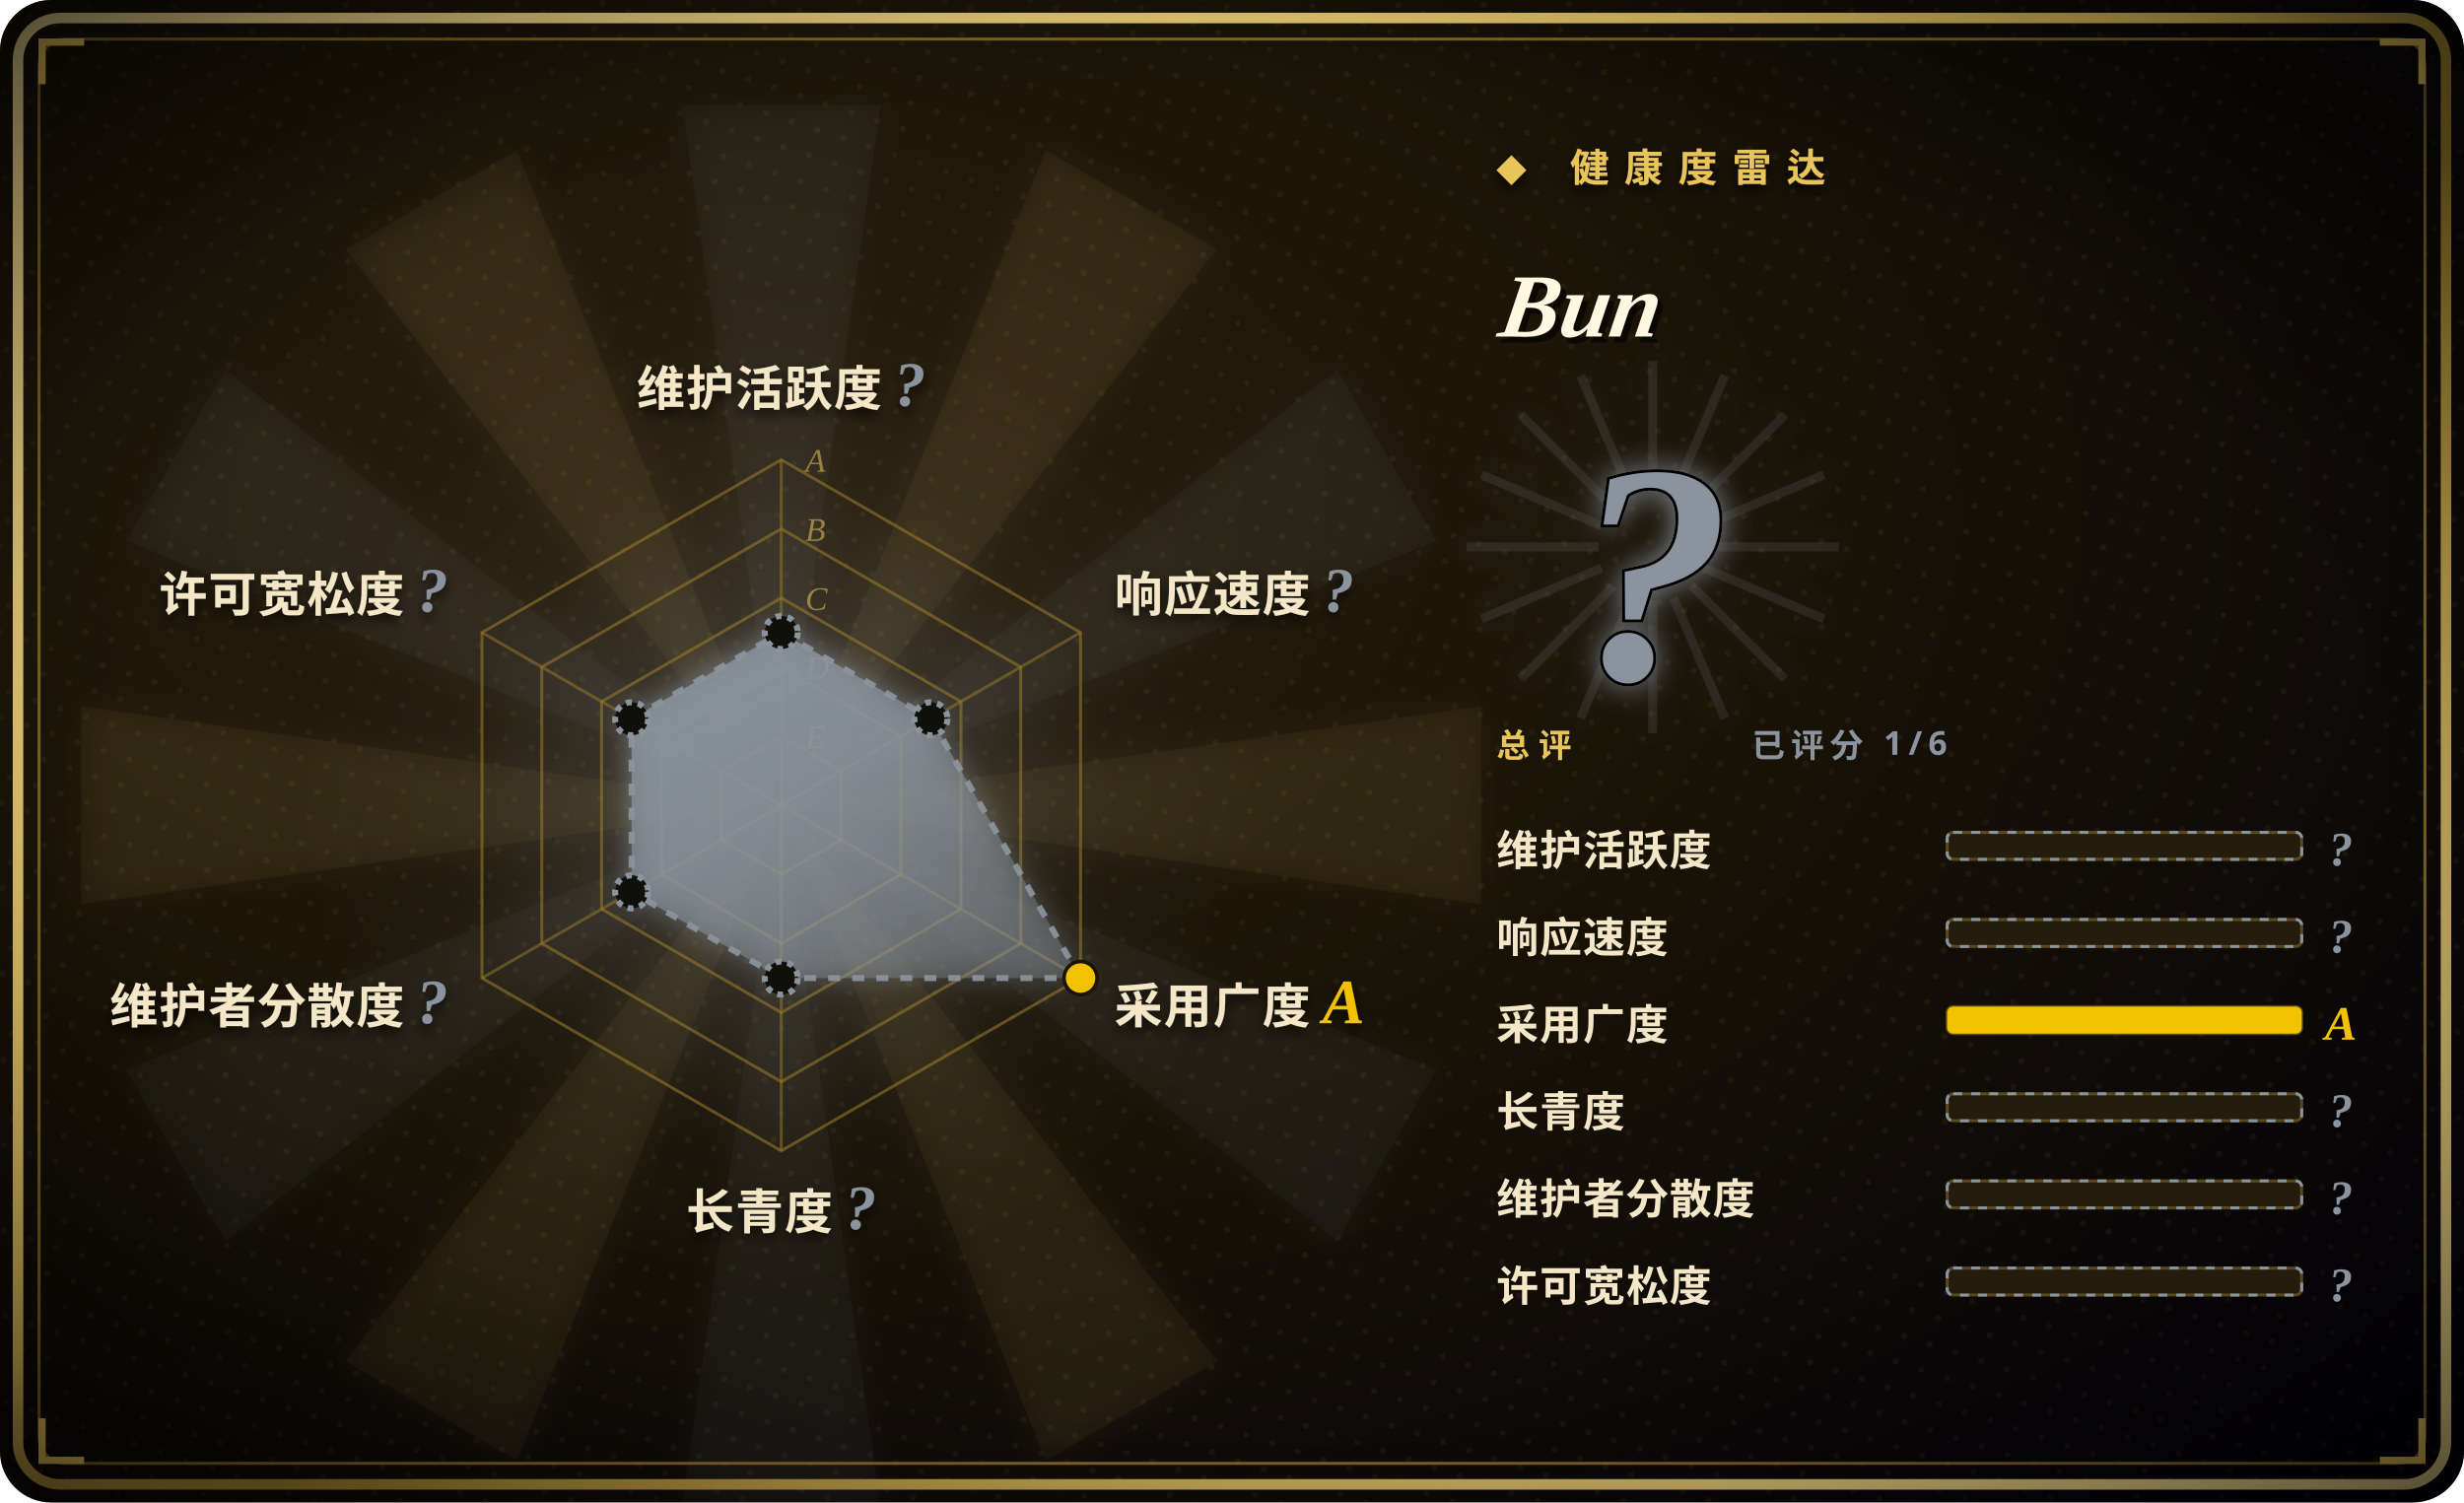
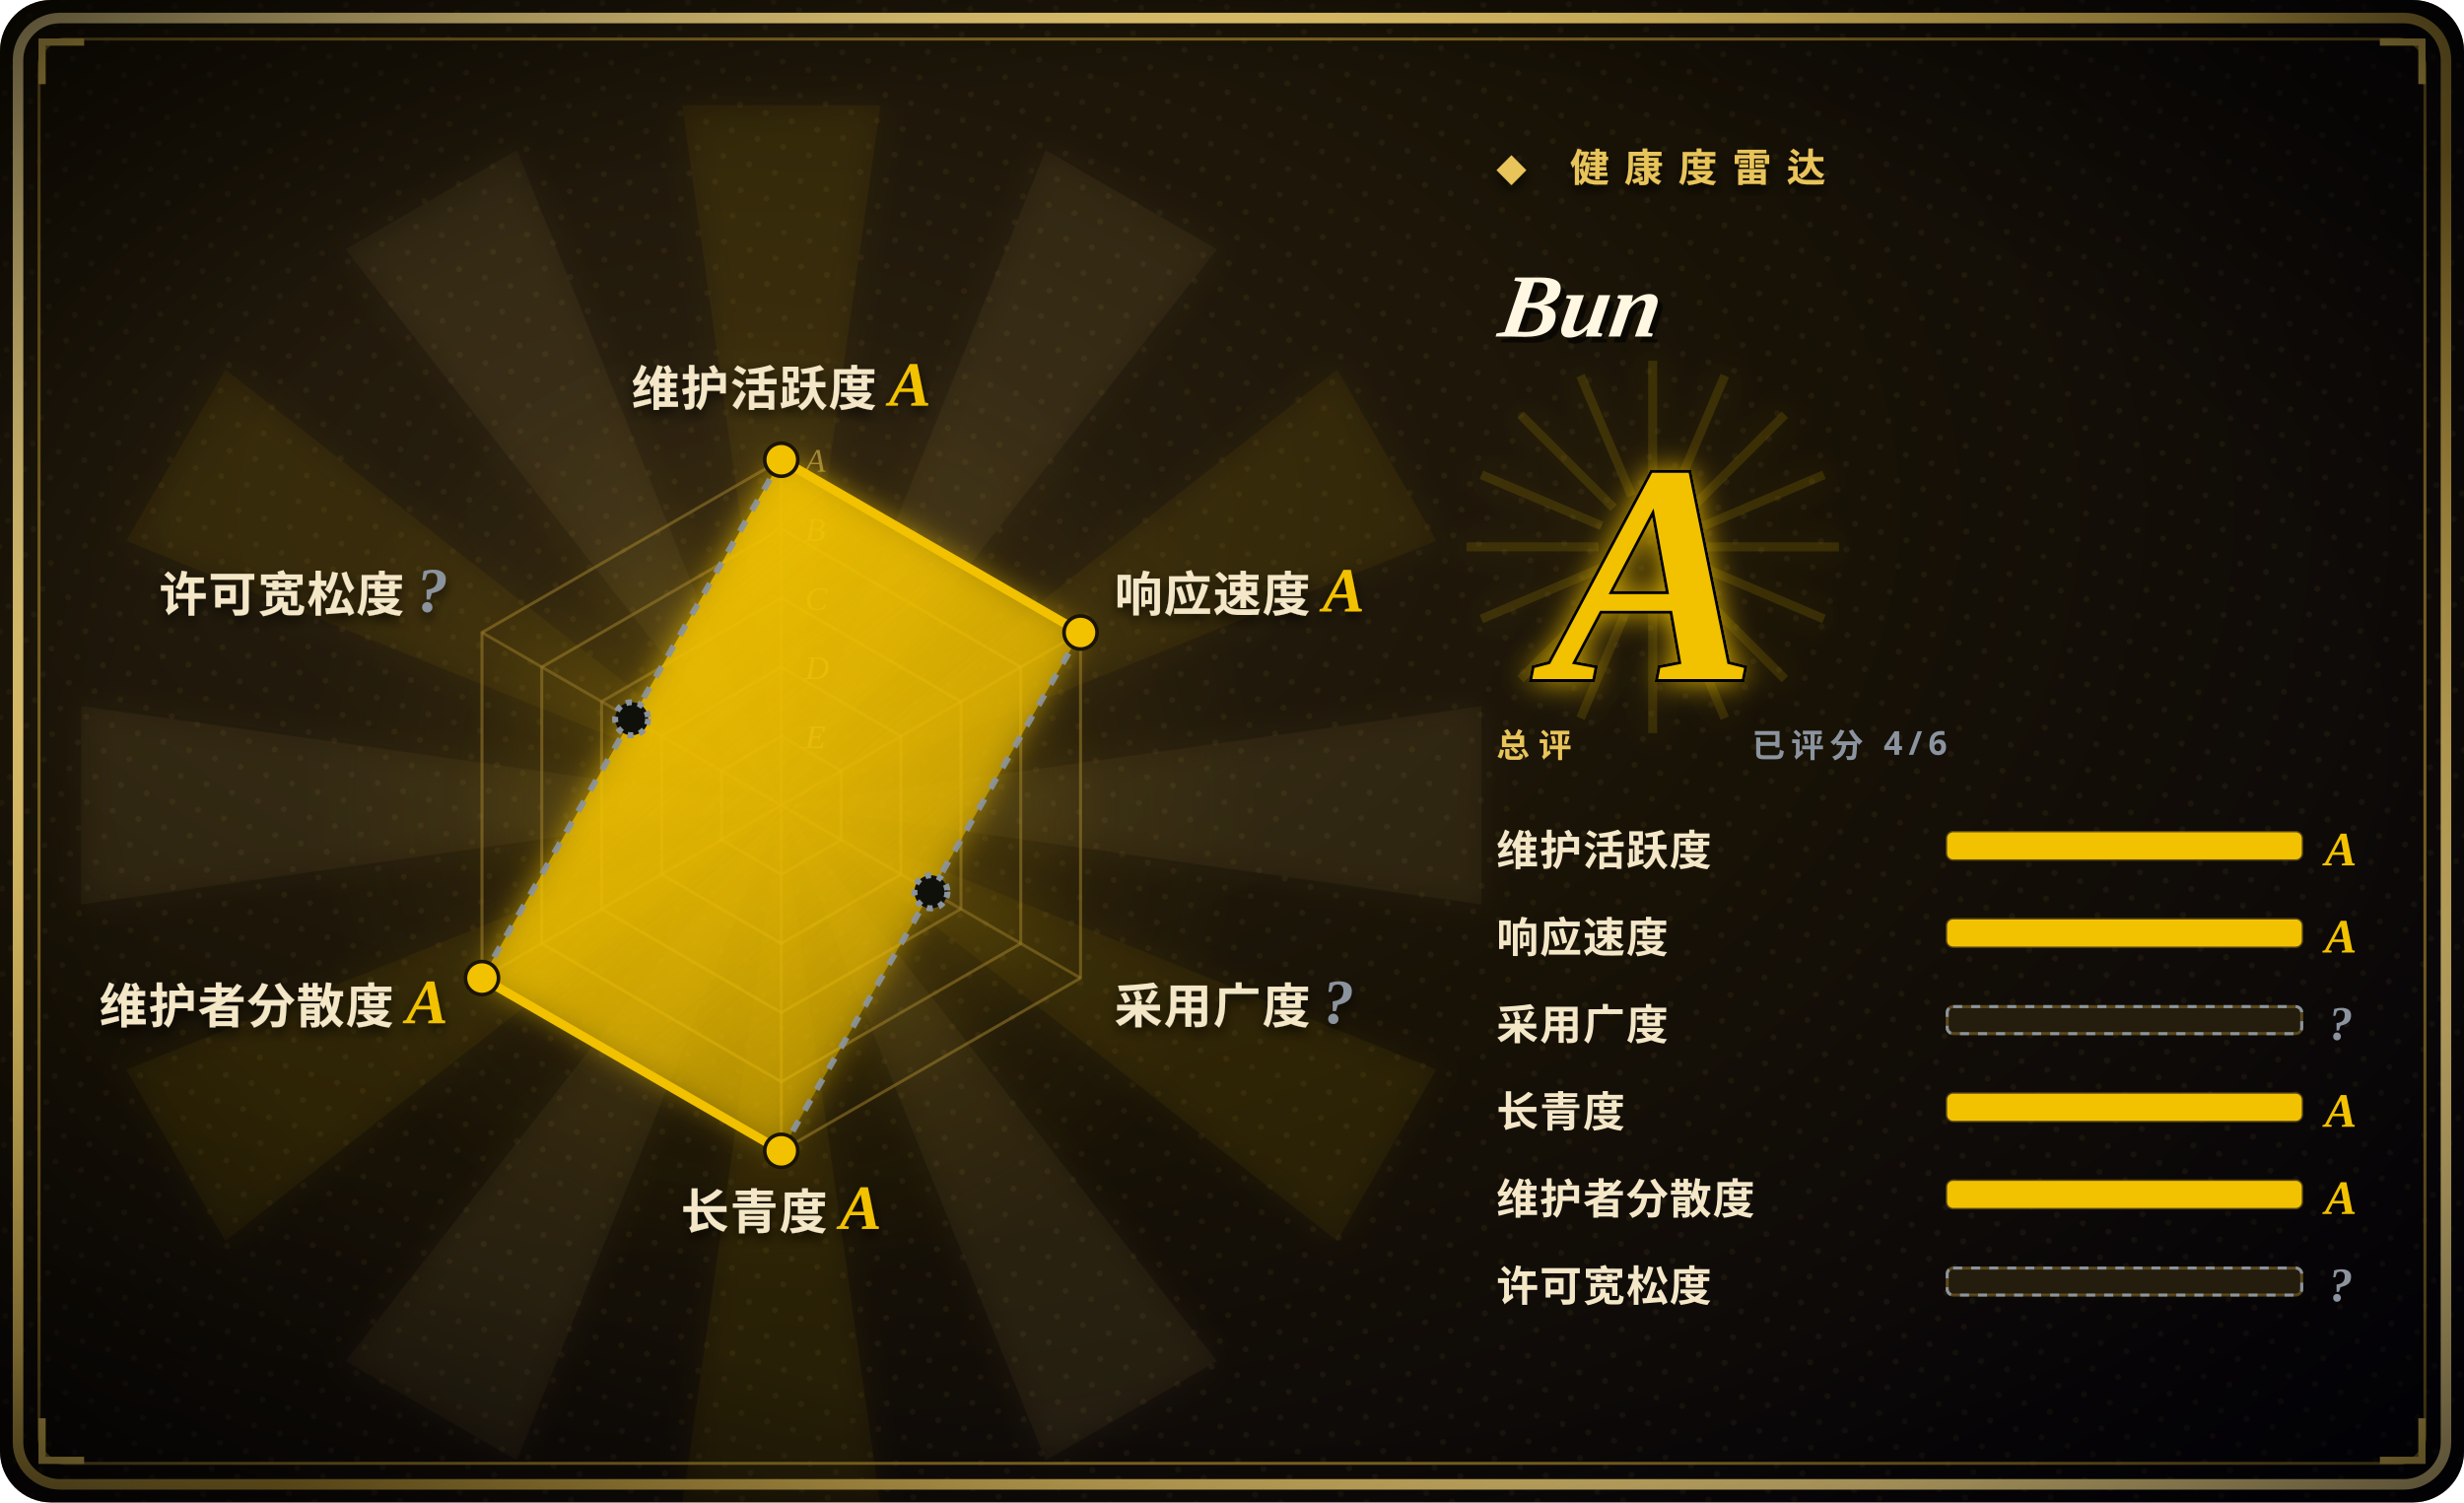
<svg xmlns="http://www.w3.org/2000/svg" width="820" height="500" viewBox="0 0 820 500">
  <defs>
    <radialGradient id="bg" cx="30%" cy="34%" r="90%">
      <stop offset="0%" stop-color="#2a2010" />
      <stop offset="48%" stop-color="#181206" />
      <stop offset="100%" stop-color="#05030a" />
    </radialGradient>
    <radialGradient id="vig" cx="50%" cy="50%" r="72%">
      <stop offset="62%" stop-color="#000000" stop-opacity="0" />
      <stop offset="100%" stop-color="#000000" stop-opacity="0.72" />
    </radialGradient>
    <linearGradient id="frame" x1="0" y1="0" x2="1" y2="1">
      <stop offset="0%" stop-color="#f6dd92" />
      <stop offset="45%" stop-color="#E8C45A" />
      <stop offset="55%" stop-color="#9c7d2a" />
      <stop offset="100%" stop-color="#f6dd92" />
    </linearGradient>
    <linearGradient id="poly" x1="0" y1="0" x2="0.7" y2="1">
-       <stop offset="0%" stop-color="#8B949E" stop-opacity="0.92" />
-       <stop offset="100%" stop-color="#8B949E" stop-opacity="0.34" />
+       <stop offset="0%" stop-color="#F2C200" stop-opacity="0.92" />
+       <stop offset="100%" stop-color="#F2C200" stop-opacity="0.34" />
    </linearGradient>
    <radialGradient id="halo" cx="50%" cy="50%" r="50%">
-       <stop offset="0%" stop-color="#8B949E" stop-opacity="0.34" />
-       <stop offset="68%" stop-color="#8B949E" stop-opacity="0.04" />
-       <stop offset="100%" stop-color="#8B949E" stop-opacity="0" />
+       <stop offset="0%" stop-color="#F2C200" stop-opacity="0.34" />
+       <stop offset="68%" stop-color="#F2C200" stop-opacity="0.04" />
+       <stop offset="100%" stop-color="#F2C200" stop-opacity="0" />
    </radialGradient>
    <filter id="glow" x="-60%" y="-60%" width="220%" height="220%">
      <feGaussianBlur stdDeviation="5" result="b" />
      <feMerge>
        <feMergeNode in="b" />
        <feMergeNode in="SourceGraphic" />
      </feMerge>
    </filter>
    <filter id="soft" x="-30%" y="-30%" width="160%" height="160%">
      <feDropShadow dx="0" dy="2" stdDeviation="2" flood-color="#000" flood-opacity="0.7" />
    </filter>
    <pattern id="halftone" width="9" height="9" patternUnits="userSpaceOnUse" patternTransform="rotate(18)">
      <circle cx="2" cy="2" r="1" fill="#E8C45A" fill-opacity="0.06" />
    </pattern>
  </defs>
  <rect width="820" height="500" rx="17" fill="url(#bg)" />
  <rect width="820" height="500" rx="17" fill="url(#halftone)" />
  <g opacity="0.5" filter="url(#glow)">
    <path d="M260,268 L493,235 L493,301 Z" fill="#E8C45A" fill-opacity="0.10" />
-     <path d="M260,268 L478,356 L445,413 Z" fill="#8B949E" fill-opacity="0.10" />
+     <path d="M260,268 L478,356 L445,413 Z" fill="#F2C200" fill-opacity="0.10" />
    <path d="M260,268 L405,453 L348,486 Z" fill="#E8C45A" fill-opacity="0.10" />
-     <path d="M260,268 L293,501 L227,501 Z" fill="#8B949E" fill-opacity="0.10" />
+     <path d="M260,268 L293,501 L227,501 Z" fill="#F2C200" fill-opacity="0.10" />
    <path d="M260,268 L172,486 L115,453 Z" fill="#E8C45A" fill-opacity="0.10" />
-     <path d="M260,268 L75,413 L42,356 Z" fill="#8B949E" fill-opacity="0.10" />
+     <path d="M260,268 L75,413 L42,356 Z" fill="#F2C200" fill-opacity="0.10" />
    <path d="M260,268 L27,301 L27,235 Z" fill="#E8C45A" fill-opacity="0.10" />
-     <path d="M260,268 L42,180 L75,123 Z" fill="#8B949E" fill-opacity="0.10" />
+     <path d="M260,268 L42,180 L75,123 Z" fill="#F2C200" fill-opacity="0.10" />
    <path d="M260,268 L115,83 L172,50 Z" fill="#E8C45A" fill-opacity="0.10" />
-     <path d="M260,268 L227,35 L293,35 Z" fill="#8B949E" fill-opacity="0.10" />
+     <path d="M260,268 L227,35 L293,35 Z" fill="#F2C200" fill-opacity="0.10" />
    <path d="M260,268 L348,50 L405,83 Z" fill="#E8C45A" fill-opacity="0.10" />
-     <path d="M260,268 L445,123 L478,180 Z" fill="#8B949E" fill-opacity="0.10" />
+     <path d="M260,268 L445,123 L478,180 Z" fill="#F2C200" fill-opacity="0.10" />
  </g>
  <circle cx="260" cy="268" r="161" fill="url(#halo)" />
  <rect x="6" y="6" width="808" height="488" rx="14" fill="none" stroke="url(#frame)" stroke-width="3.5" />
  <rect x="13" y="13" width="794" height="474" rx="9" fill="none" stroke="#9c7d2a" stroke-width="1" stroke-opacity="0.8" />
  <path d="M14,28 L14,14 L28,14" fill="none" stroke="#E8C45A" stroke-width="2.4" />
  <path d="M806,28 L806,14 L792,14" fill="none" stroke="#E8C45A" stroke-width="2.4" />
  <path d="M14,472 L14,486 L28,486" fill="none" stroke="#E8C45A" stroke-width="2.4" />
  <path d="M806,472 L806,486 L792,486" fill="none" stroke="#E8C45A" stroke-width="2.4" />
  <rect width="820" height="500" rx="17" fill="url(#vig)" />
  <polygon points="260.0,153.0 359.6,210.5 359.6,325.5 260.0,383.0 160.4,325.5 160.4,210.5" fill="none" stroke="#9c7d2a" stroke-opacity="0.55" stroke-width="1" />
  <polygon points="260.0,176.0 339.7,222.0 339.7,314.0 260.0,360.0 180.3,314.0 180.3,222.0" fill="none" stroke="#9c7d2a" stroke-opacity="0.55" stroke-width="1" />
  <polygon points="260.0,199.0 319.8,233.5 319.8,302.5 260.0,337.0 200.2,302.5 200.2,233.5" fill="none" stroke="#9c7d2a" stroke-opacity="0.55" stroke-width="1" />
  <polygon points="260.0,222.0 299.8,245.0 299.8,291.0 260.0,314.0 220.2,291.0 220.2,245.0" fill="none" stroke="#9c7d2a" stroke-opacity="0.55" stroke-width="1" />
  <polygon points="260.0,245.0 279.9,256.5 279.9,279.5 260.0,291.0 240.1,279.5 240.1,256.5" fill="none" stroke="#9c7d2a" stroke-opacity="0.55" stroke-width="1" />
  <line x1="260" y1="268" x2="260.0" y2="153.0" stroke="#9c7d2a" stroke-opacity="0.5" stroke-width="1" />
  <line x1="260" y1="268" x2="359.6" y2="210.5" stroke="#9c7d2a" stroke-opacity="0.5" stroke-width="1" />
  <line x1="260" y1="268" x2="359.6" y2="325.5" stroke="#9c7d2a" stroke-opacity="0.5" stroke-width="1" />
  <line x1="260" y1="268" x2="260.0" y2="383.0" stroke="#9c7d2a" stroke-opacity="0.5" stroke-width="1" />
  <line x1="260" y1="268" x2="160.4" y2="325.5" stroke="#9c7d2a" stroke-opacity="0.5" stroke-width="1" />
  <line x1="260" y1="268" x2="160.4" y2="210.5" stroke="#9c7d2a" stroke-opacity="0.5" stroke-width="1" />
  <text x="268" y="157.0" font-size="11" font-style="italic" fill="#E8C45A" fill-opacity="0.55" font-family="'Georgia','Times New Roman',serif">A</text>
  <text x="268" y="180.0" font-size="11" font-style="italic" fill="#E8C45A" fill-opacity="0.55" font-family="'Georgia','Times New Roman',serif">B</text>
  <text x="268" y="203.0" font-size="11" font-style="italic" fill="#E8C45A" fill-opacity="0.55" font-family="'Georgia','Times New Roman',serif">C</text>
  <text x="268" y="226.0" font-size="11" font-style="italic" fill="#E8C45A" fill-opacity="0.55" font-family="'Georgia','Times New Roman',serif">D</text>
  <text x="268" y="249.0" font-size="11" font-style="italic" fill="#E8C45A" fill-opacity="0.55" font-family="'Georgia','Times New Roman',serif">E</text>
-   <polygon points="260.0,210.5 309.8,239.2 359.6,325.5 260.0,325.5 210.2,296.8 210.2,239.2" fill="url(#poly)" filter="url(#glow)" />
-   <line x1="260.0" y1="210.5" x2="309.8" y2="239.2" stroke="#8B949E" stroke-width="2" stroke-dasharray="4 4" stroke-opacity="0.92" />
-   <line x1="309.8" y1="239.2" x2="359.6" y2="325.5" stroke="#8B949E" stroke-width="2" stroke-dasharray="4 4" stroke-opacity="0.92" />
-   <line x1="359.6" y1="325.5" x2="260.0" y2="325.5" stroke="#8B949E" stroke-width="2" stroke-dasharray="4 4" stroke-opacity="0.92" />
-   <line x1="260.0" y1="325.5" x2="210.2" y2="296.8" stroke="#8B949E" stroke-width="2" stroke-dasharray="4 4" stroke-opacity="0.92" />
-   <line x1="210.2" y1="296.8" x2="210.2" y2="239.2" stroke="#8B949E" stroke-width="2" stroke-dasharray="4 4" stroke-opacity="0.92" />
-   <line x1="210.2" y1="239.2" x2="260.0" y2="210.5" stroke="#8B949E" stroke-width="2" stroke-dasharray="4 4" stroke-opacity="0.92" />
-   <circle cx="260.0" cy="210.5" r="5.5" fill="#10100b" stroke="#8B949E" stroke-width="2" stroke-dasharray="2 2" />
-   <circle cx="309.8" cy="239.2" r="5.5" fill="#10100b" stroke="#8B949E" stroke-width="2" stroke-dasharray="2 2" />
-   <circle cx="359.6" cy="325.5" r="5.5" fill="#F2C200" stroke="#1a1306" stroke-width="1.2" />
-   <circle cx="260.0" cy="325.5" r="5.5" fill="#10100b" stroke="#8B949E" stroke-width="2" stroke-dasharray="2 2" />
-   <circle cx="210.2" cy="296.8" r="5.5" fill="#10100b" stroke="#8B949E" stroke-width="2" stroke-dasharray="2 2" />
+   <polygon points="260.0,153.0 359.6,210.5 309.8,296.8 260.0,383.0 160.4,325.5 210.2,239.2" fill="url(#poly)" filter="url(#glow)" />
+   <line x1="260.0" y1="153.0" x2="359.6" y2="210.5" stroke="#F2C200" stroke-width="3" />
+   <line x1="359.6" y1="210.5" x2="309.8" y2="296.8" stroke="#8B949E" stroke-width="2" stroke-dasharray="4 4" stroke-opacity="0.92" />
+   <line x1="309.8" y1="296.8" x2="260.0" y2="383.0" stroke="#8B949E" stroke-width="2" stroke-dasharray="4 4" stroke-opacity="0.92" />
+   <line x1="260.0" y1="383.0" x2="160.4" y2="325.5" stroke="#F2C200" stroke-width="3" />
+   <line x1="160.4" y1="325.5" x2="210.2" y2="239.2" stroke="#8B949E" stroke-width="2" stroke-dasharray="4 4" stroke-opacity="0.92" />
+   <line x1="210.2" y1="239.2" x2="260.0" y2="153.0" stroke="#8B949E" stroke-width="2" stroke-dasharray="4 4" stroke-opacity="0.92" />
+   <circle cx="260.0" cy="153.0" r="5.5" fill="#F2C200" stroke="#1a1306" stroke-width="1.2" />
+   <circle cx="359.6" cy="210.5" r="5.5" fill="#F2C200" stroke="#1a1306" stroke-width="1.2" />
+   <circle cx="309.8" cy="296.8" r="5.5" fill="#10100b" stroke="#8B949E" stroke-width="2" stroke-dasharray="2 2" />
+   <circle cx="260.0" cy="383.0" r="5.5" fill="#F2C200" stroke="#1a1306" stroke-width="1.2" />
+   <circle cx="160.4" cy="325.5" r="5.5" fill="#F2C200" stroke="#1a1306" stroke-width="1.2" />
  <circle cx="210.2" cy="239.2" r="5.5" fill="#10100b" stroke="#8B949E" stroke-width="2" stroke-dasharray="2 2" />
-   <text x="260.0" y="135.0" font-size="16" font-weight="900" fill="#f3e7c8" text-anchor="middle" font-family="'PingFang SC','Hiragino Sans GB','Heiti SC','Microsoft YaHei',sans-serif" letter-spacing="0.4" filter="url(#soft)">维护活跃度 <tspan fill="#8B949E" font-family="'Georgia','Times New Roman',serif" font-style="italic" font-size="21">?</tspan>
+   <text x="260.0" y="135.0" font-size="16" font-weight="900" fill="#f3e7c8" text-anchor="middle" font-family="'PingFang SC','Hiragino Sans GB','Heiti SC','Microsoft YaHei',sans-serif" letter-spacing="0.4" filter="url(#soft)">维护活跃度 <tspan fill="#F2C200" font-family="'Georgia','Times New Roman',serif" font-style="italic" font-size="21">A</tspan>
  </text>
-   <text x="370.9" y="203.5" font-size="16" font-weight="900" fill="#f3e7c8" text-anchor="start" font-family="'PingFang SC','Hiragino Sans GB','Heiti SC','Microsoft YaHei',sans-serif" letter-spacing="0.4" filter="url(#soft)">响应速度 <tspan fill="#8B949E" font-family="'Georgia','Times New Roman',serif" font-style="italic" font-size="21">?</tspan>
+   <text x="370.9" y="203.5" font-size="16" font-weight="900" fill="#f3e7c8" text-anchor="start" font-family="'PingFang SC','Hiragino Sans GB','Heiti SC','Microsoft YaHei',sans-serif" letter-spacing="0.4" filter="url(#soft)">响应速度 <tspan fill="#F2C200" font-family="'Georgia','Times New Roman',serif" font-style="italic" font-size="21">A</tspan>
  </text>
-   <text x="370.9" y="340.5" font-size="16" font-weight="900" fill="#f3e7c8" text-anchor="start" font-family="'PingFang SC','Hiragino Sans GB','Heiti SC','Microsoft YaHei',sans-serif" letter-spacing="0.4" filter="url(#soft)">采用广度 <tspan fill="#F2C200" font-family="'Georgia','Times New Roman',serif" font-style="italic" font-size="21">A</tspan>
+   <text x="370.9" y="340.5" font-size="16" font-weight="900" fill="#f3e7c8" text-anchor="start" font-family="'PingFang SC','Hiragino Sans GB','Heiti SC','Microsoft YaHei',sans-serif" letter-spacing="0.4" filter="url(#soft)">采用广度 <tspan fill="#8B949E" font-family="'Georgia','Times New Roman',serif" font-style="italic" font-size="21">?</tspan>
  </text>
-   <text x="260.0" y="409.0" font-size="16" font-weight="900" fill="#f3e7c8" text-anchor="middle" font-family="'PingFang SC','Hiragino Sans GB','Heiti SC','Microsoft YaHei',sans-serif" letter-spacing="0.4" filter="url(#soft)">长青度 <tspan fill="#8B949E" font-family="'Georgia','Times New Roman',serif" font-style="italic" font-size="21">?</tspan>
+   <text x="260.0" y="409.0" font-size="16" font-weight="900" fill="#f3e7c8" text-anchor="middle" font-family="'PingFang SC','Hiragino Sans GB','Heiti SC','Microsoft YaHei',sans-serif" letter-spacing="0.4" filter="url(#soft)">长青度 <tspan fill="#F2C200" font-family="'Georgia','Times New Roman',serif" font-style="italic" font-size="21">A</tspan>
  </text>
-   <text x="149.1" y="340.5" font-size="16" font-weight="900" fill="#f3e7c8" text-anchor="end" font-family="'PingFang SC','Hiragino Sans GB','Heiti SC','Microsoft YaHei',sans-serif" letter-spacing="0.4" filter="url(#soft)">维护者分散度 <tspan fill="#8B949E" font-family="'Georgia','Times New Roman',serif" font-style="italic" font-size="21">?</tspan>
+   <text x="149.1" y="340.5" font-size="16" font-weight="900" fill="#f3e7c8" text-anchor="end" font-family="'PingFang SC','Hiragino Sans GB','Heiti SC','Microsoft YaHei',sans-serif" letter-spacing="0.4" filter="url(#soft)">维护者分散度 <tspan fill="#F2C200" font-family="'Georgia','Times New Roman',serif" font-style="italic" font-size="21">A</tspan>
  </text>
  <text x="149.1" y="203.5" font-size="16" font-weight="900" fill="#f3e7c8" text-anchor="end" font-family="'PingFang SC','Hiragino Sans GB','Heiti SC','Microsoft YaHei',sans-serif" letter-spacing="0.4" filter="url(#soft)">许可宽松度 <tspan fill="#8B949E" font-family="'Georgia','Times New Roman',serif" font-style="italic" font-size="21">?</tspan>
  </text>
  <text x="498" y="60" font-size="13" letter-spacing="5" fill="#E8C45A" font-weight="900" font-family="'PingFang SC','Hiragino Sans GB','Heiti SC','Microsoft YaHei',sans-serif" filter="url(#soft)">◆ 健康度雷达</text>
  <g transform="translate(498,112) skewX(-9)">
    <text x="2" y="2" font-size="30" font-weight="900" font-style="italic" fill="#000" fill-opacity="0.6" font-family="'Georgia','Times New Roman',serif">Bun</text>
    <text x="0" y="0" font-size="30" font-weight="900" font-style="italic" fill="#fff7e2" font-family="'Georgia','Times New Roman',serif">Bun</text>
  </g>
  <line x1="498" y1="124" x2="648" y2="124" stroke="url(#frame)" stroke-width="2" />
  <g opacity="0.85" filter="url(#glow)">
-     <line x1="568" y1="182" x2="612" y2="182" stroke="#8B949E" stroke-opacity="0.16" stroke-width="3" />
-     <line x1="567" y1="189" x2="607" y2="206" stroke="#8B949E" stroke-opacity="0.16" stroke-width="3" />
-     <line x1="563" y1="195" x2="594" y2="226" stroke="#8B949E" stroke-opacity="0.16" stroke-width="3" />
-     <line x1="557" y1="199" x2="574" y2="239" stroke="#8B949E" stroke-opacity="0.16" stroke-width="3" />
-     <line x1="550" y1="200" x2="550" y2="244" stroke="#8B949E" stroke-opacity="0.16" stroke-width="3" />
-     <line x1="543" y1="199" x2="526" y2="239" stroke="#8B949E" stroke-opacity="0.16" stroke-width="3" />
-     <line x1="537" y1="195" x2="506" y2="226" stroke="#8B949E" stroke-opacity="0.16" stroke-width="3" />
-     <line x1="533" y1="189" x2="493" y2="206" stroke="#8B949E" stroke-opacity="0.16" stroke-width="3" />
-     <line x1="532" y1="182" x2="488" y2="182" stroke="#8B949E" stroke-opacity="0.16" stroke-width="3" />
-     <line x1="533" y1="175" x2="493" y2="158" stroke="#8B949E" stroke-opacity="0.16" stroke-width="3" />
-     <line x1="537" y1="169" x2="506" y2="138" stroke="#8B949E" stroke-opacity="0.16" stroke-width="3" />
-     <line x1="543" y1="165" x2="526" y2="125" stroke="#8B949E" stroke-opacity="0.16" stroke-width="3" />
-     <line x1="550" y1="164" x2="550" y2="120" stroke="#8B949E" stroke-opacity="0.16" stroke-width="3" />
-     <line x1="557" y1="165" x2="574" y2="125" stroke="#8B949E" stroke-opacity="0.16" stroke-width="3" />
-     <line x1="563" y1="169" x2="594" y2="138" stroke="#8B949E" stroke-opacity="0.16" stroke-width="3" />
-     <line x1="567" y1="175" x2="607" y2="158" stroke="#8B949E" stroke-opacity="0.16" stroke-width="3" />
+     <line x1="568" y1="182" x2="612" y2="182" stroke="#F2C200" stroke-opacity="0.16" stroke-width="3" />
+     <line x1="567" y1="189" x2="607" y2="206" stroke="#F2C200" stroke-opacity="0.16" stroke-width="3" />
+     <line x1="563" y1="195" x2="594" y2="226" stroke="#F2C200" stroke-opacity="0.16" stroke-width="3" />
+     <line x1="557" y1="199" x2="574" y2="239" stroke="#F2C200" stroke-opacity="0.16" stroke-width="3" />
+     <line x1="550" y1="200" x2="550" y2="244" stroke="#F2C200" stroke-opacity="0.16" stroke-width="3" />
+     <line x1="543" y1="199" x2="526" y2="239" stroke="#F2C200" stroke-opacity="0.16" stroke-width="3" />
+     <line x1="537" y1="195" x2="506" y2="226" stroke="#F2C200" stroke-opacity="0.16" stroke-width="3" />
+     <line x1="533" y1="189" x2="493" y2="206" stroke="#F2C200" stroke-opacity="0.16" stroke-width="3" />
+     <line x1="532" y1="182" x2="488" y2="182" stroke="#F2C200" stroke-opacity="0.16" stroke-width="3" />
+     <line x1="533" y1="175" x2="493" y2="158" stroke="#F2C200" stroke-opacity="0.16" stroke-width="3" />
+     <line x1="537" y1="169" x2="506" y2="138" stroke="#F2C200" stroke-opacity="0.16" stroke-width="3" />
+     <line x1="543" y1="165" x2="526" y2="125" stroke="#F2C200" stroke-opacity="0.16" stroke-width="3" />
+     <line x1="550" y1="164" x2="550" y2="120" stroke="#F2C200" stroke-opacity="0.16" stroke-width="3" />
+     <line x1="557" y1="165" x2="574" y2="125" stroke="#F2C200" stroke-opacity="0.16" stroke-width="3" />
+     <line x1="563" y1="169" x2="594" y2="138" stroke="#F2C200" stroke-opacity="0.16" stroke-width="3" />
+     <line x1="567" y1="175" x2="607" y2="158" stroke="#F2C200" stroke-opacity="0.16" stroke-width="3" />
  </g>
-   <text x="550" y="226" font-size="104" font-weight="900" font-style="italic" text-anchor="middle" fill="#8B949E" stroke="#000" stroke-width="2" paint-order="stroke" font-family="'Georgia','Times New Roman',serif" filter="url(#glow)">?</text>
+   <text x="550" y="226" font-size="104" font-weight="900" font-style="italic" text-anchor="middle" fill="#F2C200" stroke="#000" stroke-width="2" paint-order="stroke" font-family="'Georgia','Times New Roman',serif" filter="url(#glow)">A</text>
  <text x="498" y="252" font-size="11" letter-spacing="3" fill="#E8C45A" font-family="'PingFang SC','Hiragino Sans GB','Heiti SC','Microsoft YaHei',sans-serif" font-weight="900">总评</text>
-   <text x="648" y="252" font-size="11" letter-spacing="2" fill="#8B949E" font-family="'PingFang SC','Hiragino Sans GB','Heiti SC','Microsoft YaHei',sans-serif" font-weight="900" text-anchor="end">已评分 1/6</text>
+   <text x="648" y="252" font-size="11" letter-spacing="2" fill="#8B949E" font-family="'PingFang SC','Hiragino Sans GB','Heiti SC','Microsoft YaHei',sans-serif" font-weight="900" text-anchor="end">已评分 4/6</text>
  <text x="498" y="288" font-size="14" font-weight="900" fill="#f3e7c8" font-family="'PingFang SC','Hiragino Sans GB','Heiti SC','Microsoft YaHei',sans-serif" letter-spacing="0.4">维护活跃度</text>
  <rect x="648" y="277" width="118" height="9" rx="2" fill="#241d0e" stroke="#9c7d2a" stroke-opacity="0.5" />
-   <rect x="648" y="277" width="118" height="9" rx="2" fill="none" stroke="#8B949E" stroke-dasharray="3 3" />
-   <text x="779" y="288" font-size="16" font-weight="900" font-style="italic" fill="#8B949E" font-family="'Georgia','Times New Roman',serif" text-anchor="middle">?</text>
+   <rect x="648" y="277" width="118" height="9" rx="2" fill="#F2C200" />
+   <text x="779" y="288" font-size="16" font-weight="900" font-style="italic" fill="#F2C200" font-family="'Georgia','Times New Roman',serif" text-anchor="middle">A</text>
  <text x="498" y="317" font-size="14" font-weight="900" fill="#f3e7c8" font-family="'PingFang SC','Hiragino Sans GB','Heiti SC','Microsoft YaHei',sans-serif" letter-spacing="0.4">响应速度</text>
  <rect x="648" y="306" width="118" height="9" rx="2" fill="#241d0e" stroke="#9c7d2a" stroke-opacity="0.5" />
-   <rect x="648" y="306" width="118" height="9" rx="2" fill="none" stroke="#8B949E" stroke-dasharray="3 3" />
-   <text x="779" y="317" font-size="16" font-weight="900" font-style="italic" fill="#8B949E" font-family="'Georgia','Times New Roman',serif" text-anchor="middle">?</text>
+   <rect x="648" y="306" width="118" height="9" rx="2" fill="#F2C200" />
+   <text x="779" y="317" font-size="16" font-weight="900" font-style="italic" fill="#F2C200" font-family="'Georgia','Times New Roman',serif" text-anchor="middle">A</text>
  <text x="498" y="346" font-size="14" font-weight="900" fill="#f3e7c8" font-family="'PingFang SC','Hiragino Sans GB','Heiti SC','Microsoft YaHei',sans-serif" letter-spacing="0.4">采用广度</text>
  <rect x="648" y="335" width="118" height="9" rx="2" fill="#241d0e" stroke="#9c7d2a" stroke-opacity="0.5" />
-   <rect x="648" y="335" width="118" height="9" rx="2" fill="#F2C200" />
-   <text x="779" y="346" font-size="16" font-weight="900" font-style="italic" fill="#F2C200" font-family="'Georgia','Times New Roman',serif" text-anchor="middle">A</text>
+   <rect x="648" y="335" width="118" height="9" rx="2" fill="none" stroke="#8B949E" stroke-dasharray="3 3" />
+   <text x="779" y="346" font-size="16" font-weight="900" font-style="italic" fill="#8B949E" font-family="'Georgia','Times New Roman',serif" text-anchor="middle">?</text>
  <text x="498" y="375" font-size="14" font-weight="900" fill="#f3e7c8" font-family="'PingFang SC','Hiragino Sans GB','Heiti SC','Microsoft YaHei',sans-serif" letter-spacing="0.4">长青度</text>
  <rect x="648" y="364" width="118" height="9" rx="2" fill="#241d0e" stroke="#9c7d2a" stroke-opacity="0.5" />
-   <rect x="648" y="364" width="118" height="9" rx="2" fill="none" stroke="#8B949E" stroke-dasharray="3 3" />
-   <text x="779" y="375" font-size="16" font-weight="900" font-style="italic" fill="#8B949E" font-family="'Georgia','Times New Roman',serif" text-anchor="middle">?</text>
+   <rect x="648" y="364" width="118" height="9" rx="2" fill="#F2C200" />
+   <text x="779" y="375" font-size="16" font-weight="900" font-style="italic" fill="#F2C200" font-family="'Georgia','Times New Roman',serif" text-anchor="middle">A</text>
  <text x="498" y="404" font-size="14" font-weight="900" fill="#f3e7c8" font-family="'PingFang SC','Hiragino Sans GB','Heiti SC','Microsoft YaHei',sans-serif" letter-spacing="0.4">维护者分散度</text>
  <rect x="648" y="393" width="118" height="9" rx="2" fill="#241d0e" stroke="#9c7d2a" stroke-opacity="0.5" />
-   <rect x="648" y="393" width="118" height="9" rx="2" fill="none" stroke="#8B949E" stroke-dasharray="3 3" />
-   <text x="779" y="404" font-size="16" font-weight="900" font-style="italic" fill="#8B949E" font-family="'Georgia','Times New Roman',serif" text-anchor="middle">?</text>
+   <rect x="648" y="393" width="118" height="9" rx="2" fill="#F2C200" />
+   <text x="779" y="404" font-size="16" font-weight="900" font-style="italic" fill="#F2C200" font-family="'Georgia','Times New Roman',serif" text-anchor="middle">A</text>
  <text x="498" y="433" font-size="14" font-weight="900" fill="#f3e7c8" font-family="'PingFang SC','Hiragino Sans GB','Heiti SC','Microsoft YaHei',sans-serif" letter-spacing="0.4">许可宽松度</text>
  <rect x="648" y="422" width="118" height="9" rx="2" fill="#241d0e" stroke="#9c7d2a" stroke-opacity="0.5" />
  <rect x="648" y="422" width="118" height="9" rx="2" fill="none" stroke="#8B949E" stroke-dasharray="3 3" />
  <text x="779" y="433" font-size="16" font-weight="900" font-style="italic" fill="#8B949E" font-family="'Georgia','Times New Roman',serif" text-anchor="middle">?</text>
</svg>
